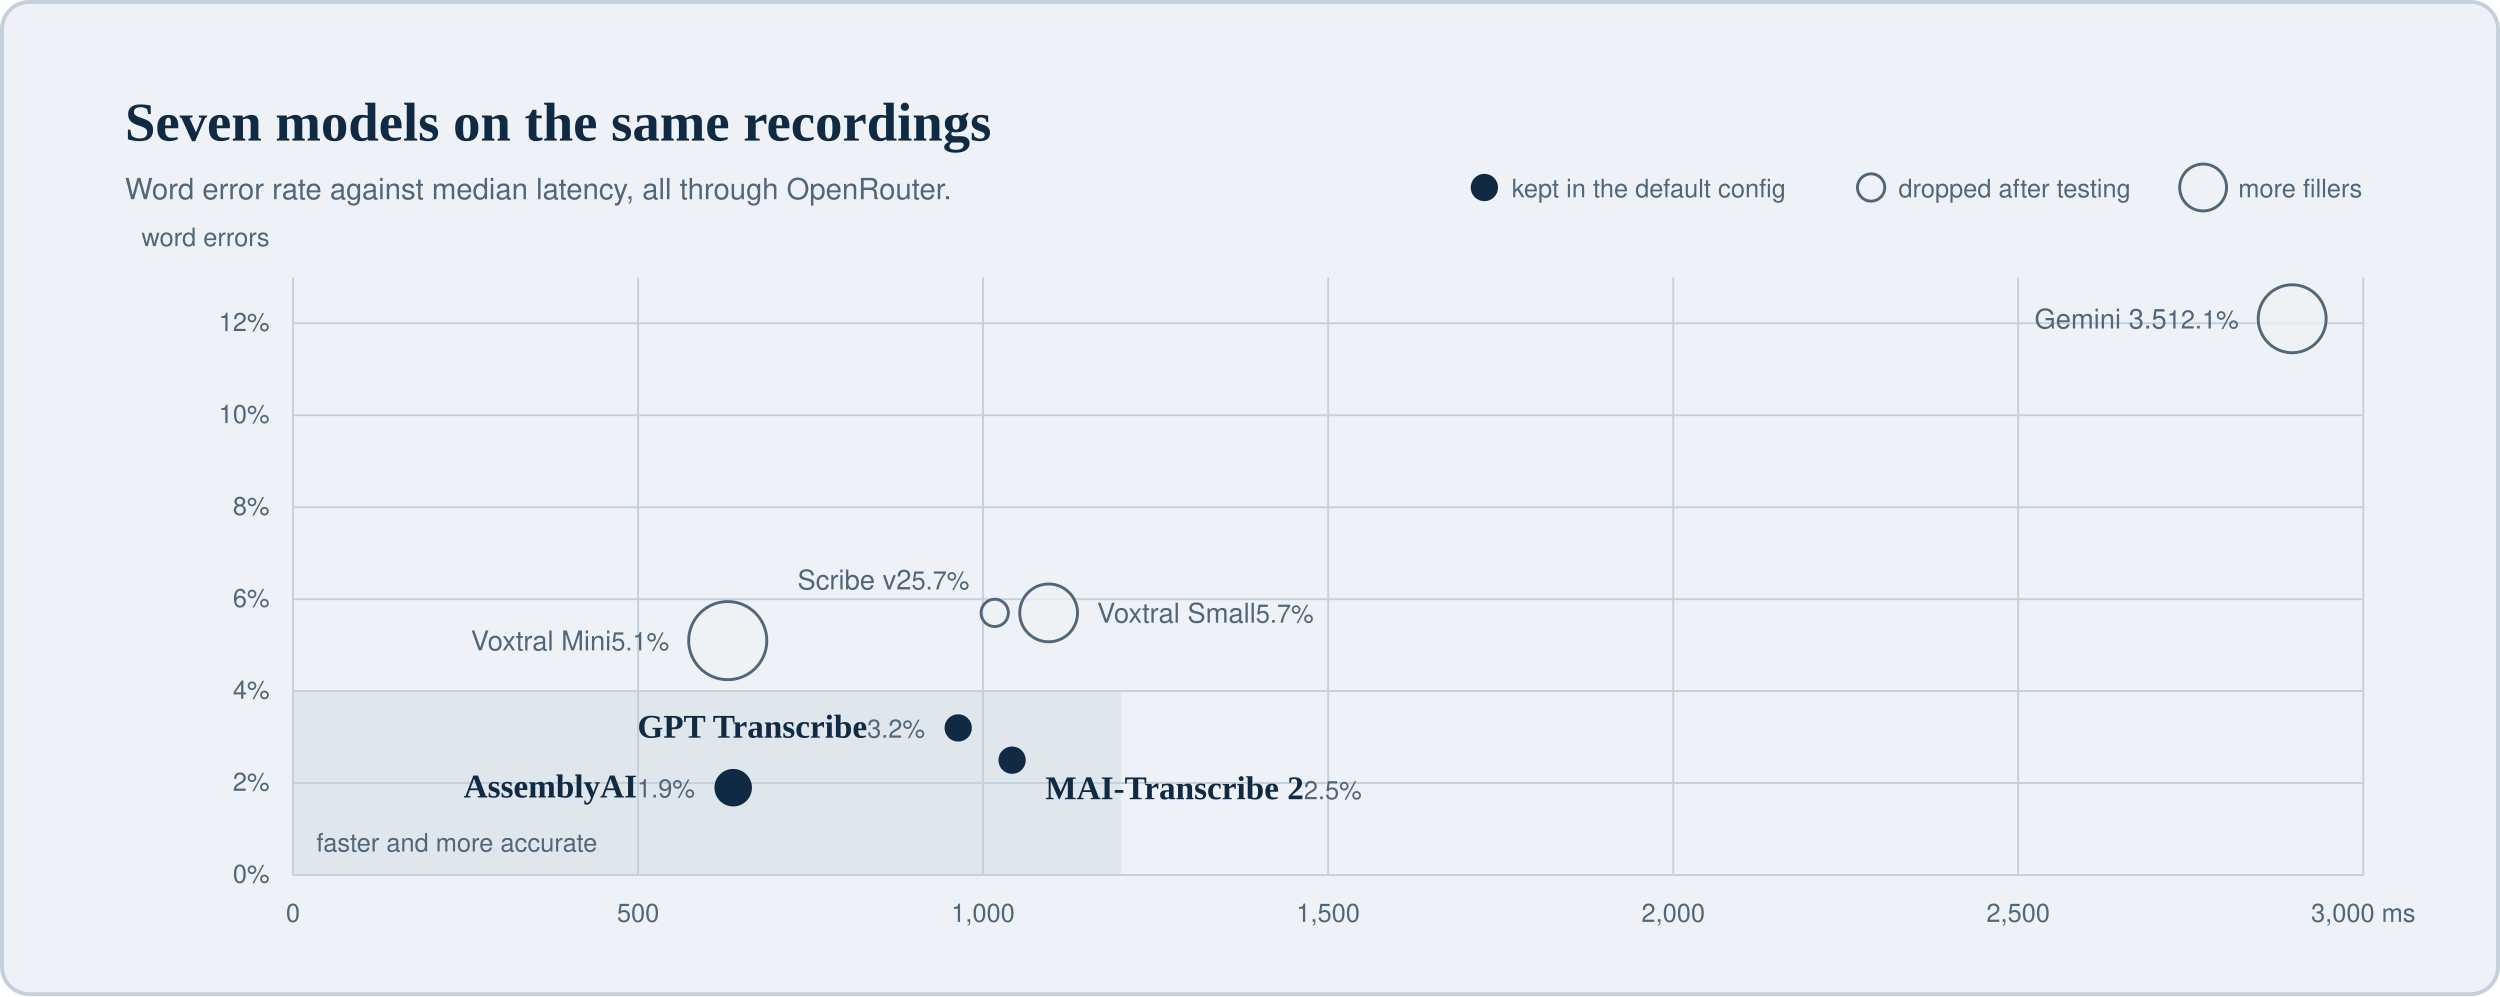
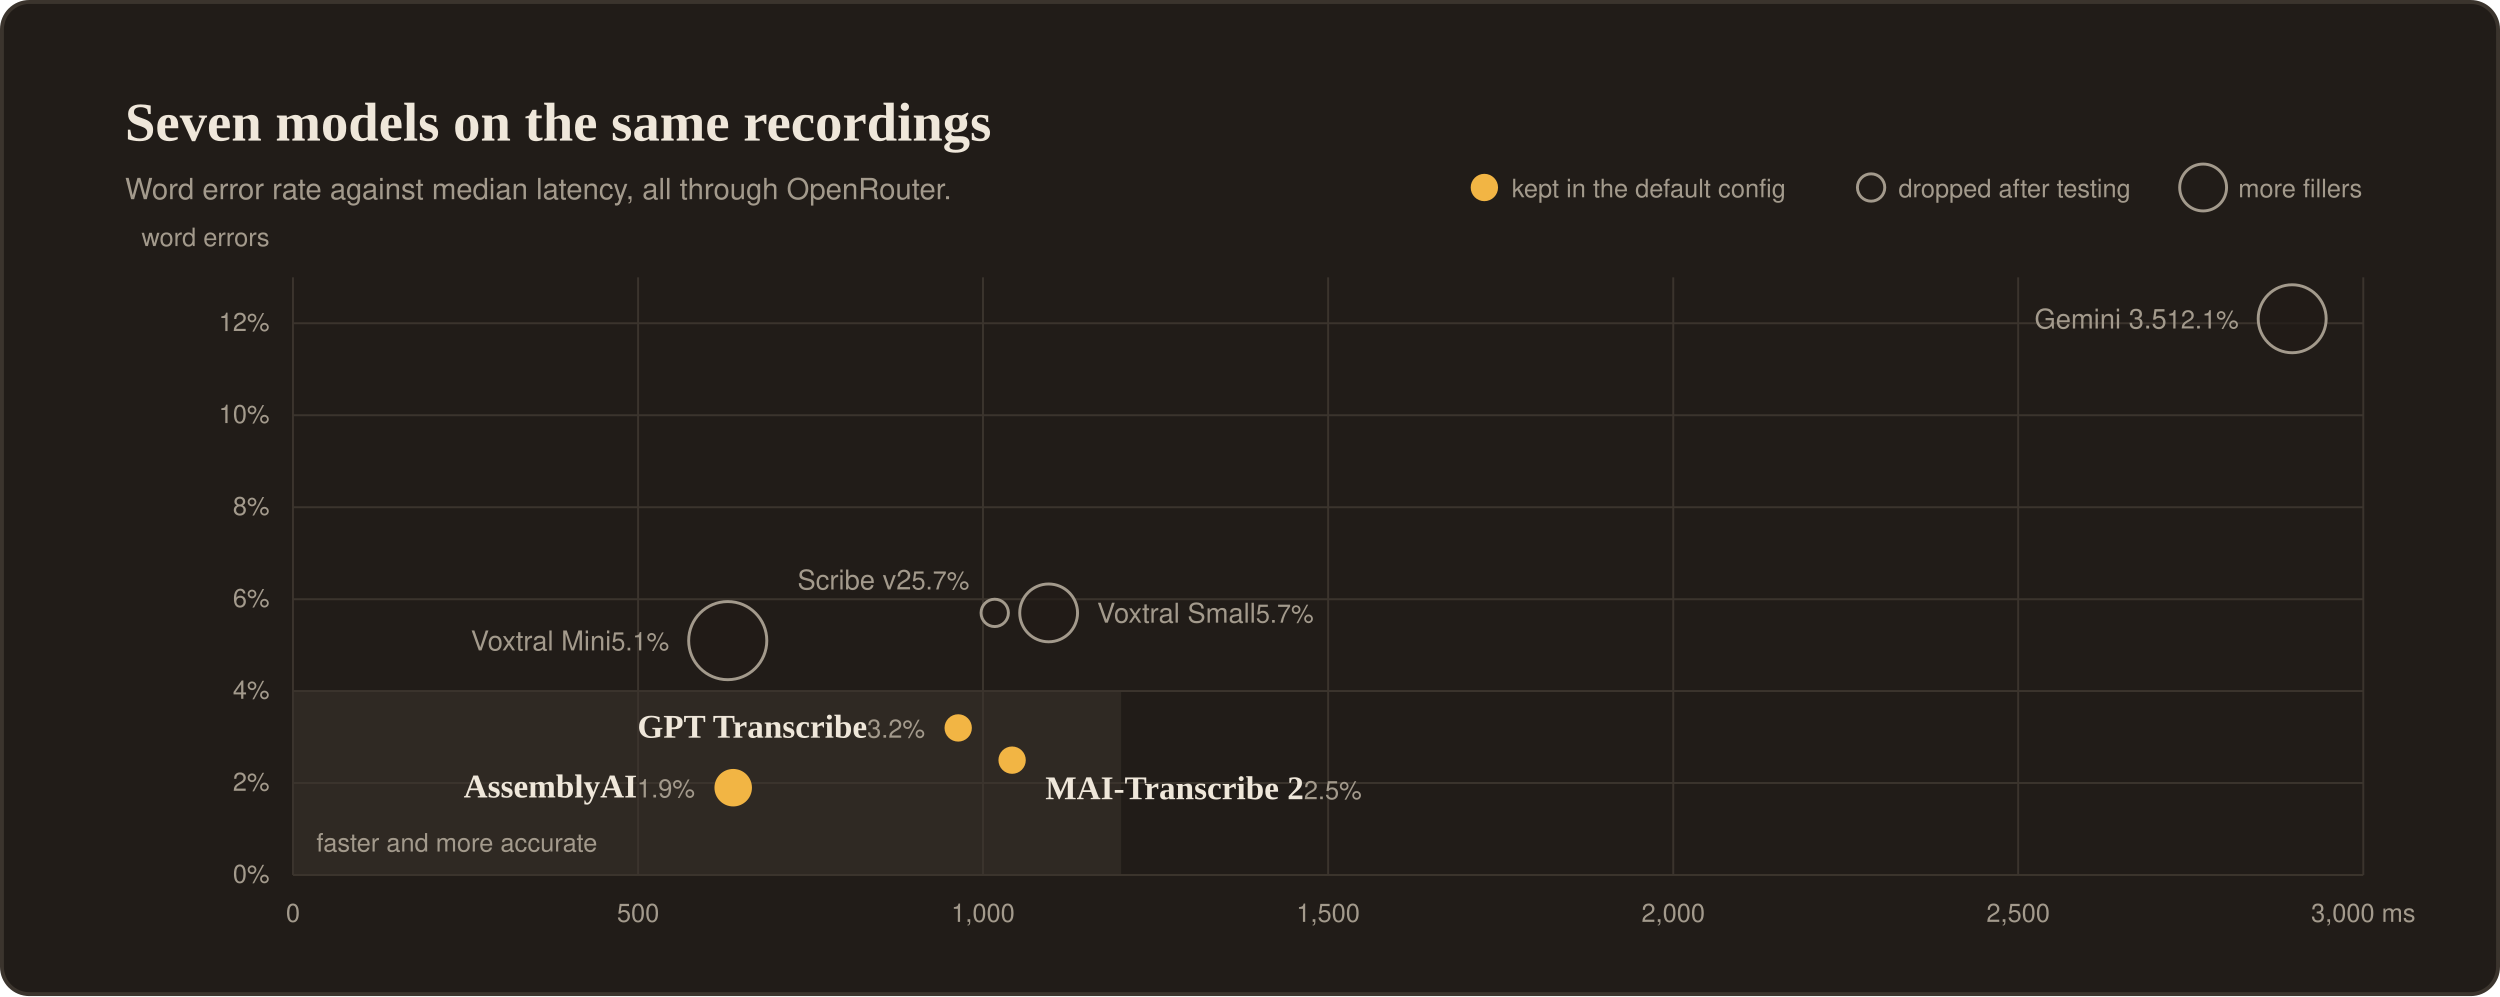
<svg xmlns="http://www.w3.org/2000/svg" width="1280" height="510" viewBox="0 0 1280 510" role="img" aria-labelledby="title desc">
  <defs />
  <style>
-   text { font-family: 'Segoe UI', 'Helvetica Neue', Helvetica, Arial, sans-serif; fill: #102A43; font-variant-numeric: tabular-nums; }
+   text { font-family: 'Segoe UI', 'Helvetica Neue', Helvetica, Arial, sans-serif; fill: #EFE7DA; font-variant-numeric: tabular-nums; }
  .serif { font-family: Georgia, 'Times New Roman', Times, serif; }
  .mono { font-family: Consolas, 'SFMono-Regular', Menlo, monospace; }
-   .muted { fill: #52667A; }
+   .muted { fill: #A39A8C; }
  
</style>
-   <rect x="1" y="1" width="1278" height="508" rx="14" fill="#EEF2F6" stroke="#C5D0DB" stroke-width="2" />
+   <rect x="1" y="1" width="1278" height="508" rx="14" fill="#211C18" stroke="#3B342D" stroke-width="2" />
  <text class="serif" x="64" y="72" font-size="28" font-weight="700">Seven models on the same recordings</text>
  <text class="muted" x="64" y="102" font-size="15">Word error rate against median latency, all through OpenRouter.</text>
-   <circle cx="760" cy="96" r="7" fill="#102A43" />
+   <circle cx="760" cy="96" r="7" fill="#F2B544" />
  <text class="muted" x="774" y="101" font-size="13">kept in the default config</text>
-   <circle cx="958" cy="96" r="7" fill="#EEF2F6" stroke="#52667A" stroke-width="1.5" />
+   <circle cx="958" cy="96" r="7" fill="#211C18" stroke="#A39A8C" stroke-width="1.5" />
  <text class="muted" x="972" y="101" font-size="13">dropped after testing</text>
-   <circle cx="1128" cy="96" r="12" fill="none" stroke="#52667A" stroke-width="1.5" />
+   <circle cx="1128" cy="96" r="12" fill="none" stroke="#A39A8C" stroke-width="1.5" />
  <text class="muted" x="1146" y="101" font-size="13">more fillers</text>
-   <rect x="150" y="354" width="424" height="94" fill="#C5D0DB" fill-opacity="0.35" />
+   <rect x="150" y="354" width="424" height="94" fill="#3B342D" fill-opacity="0.55" />
  <text class="muted" x="162" y="436" font-size="13">faster and more accurate</text>
-   <line x1="150.0" x2="150.0" y1="142" y2="448" stroke="#C5D0DB" />
+   <line x1="150.0" x2="150.0" y1="142" y2="448" stroke="#3B342D" />
  <text class="muted" x="150.0" y="472" text-anchor="middle" font-size="13">0</text>
-   <line x1="326.7" x2="326.7" y1="142" y2="448" stroke="#C5D0DB" />
+   <line x1="326.7" x2="326.7" y1="142" y2="448" stroke="#3B342D" />
  <text class="muted" x="326.7" y="472" text-anchor="middle" font-size="13">500</text>
-   <line x1="503.3" x2="503.3" y1="142" y2="448" stroke="#C5D0DB" />
+   <line x1="503.3" x2="503.3" y1="142" y2="448" stroke="#3B342D" />
  <text class="muted" x="503.3" y="472" text-anchor="middle" font-size="13">1,000</text>
-   <line x1="680.0" x2="680.0" y1="142" y2="448" stroke="#C5D0DB" />
+   <line x1="680.0" x2="680.0" y1="142" y2="448" stroke="#3B342D" />
  <text class="muted" x="680.0" y="472" text-anchor="middle" font-size="13">1,500</text>
-   <line x1="856.7" x2="856.7" y1="142" y2="448" stroke="#C5D0DB" />
+   <line x1="856.7" x2="856.7" y1="142" y2="448" stroke="#3B342D" />
  <text class="muted" x="856.7" y="472" text-anchor="middle" font-size="13">2,000</text>
-   <line x1="1033.3" x2="1033.3" y1="142" y2="448" stroke="#C5D0DB" />
+   <line x1="1033.3" x2="1033.3" y1="142" y2="448" stroke="#3B342D" />
  <text class="muted" x="1033.3" y="472" text-anchor="middle" font-size="13">2,500</text>
-   <line x1="1210.0" x2="1210.0" y1="142" y2="448" stroke="#C5D0DB" />
+   <line x1="1210.0" x2="1210.0" y1="142" y2="448" stroke="#3B342D" />
  <text class="muted" x="1210.0" y="472" text-anchor="middle" font-size="13">3,000 ms</text>
-   <line x1="150" x2="1210" y1="448.0" y2="448.0" stroke="#C5D0DB" />
+   <line x1="150" x2="1210" y1="448.0" y2="448.0" stroke="#3B342D" />
  <text class="muted" x="138" y="452.0" text-anchor="end" font-size="13">0%</text>
-   <line x1="150" x2="1210" y1="400.9" y2="400.9" stroke="#C5D0DB" />
+   <line x1="150" x2="1210" y1="400.9" y2="400.9" stroke="#3B342D" />
  <text class="muted" x="138" y="404.9" text-anchor="end" font-size="13">2%</text>
-   <line x1="150" x2="1210" y1="353.8" y2="353.8" stroke="#C5D0DB" />
+   <line x1="150" x2="1210" y1="353.8" y2="353.8" stroke="#3B342D" />
  <text class="muted" x="138" y="357.8" text-anchor="end" font-size="13">4%</text>
-   <line x1="150" x2="1210" y1="306.8" y2="306.8" stroke="#C5D0DB" />
+   <line x1="150" x2="1210" y1="306.8" y2="306.8" stroke="#3B342D" />
  <text class="muted" x="138" y="310.8" text-anchor="end" font-size="13">6%</text>
-   <line x1="150" x2="1210" y1="259.7" y2="259.7" stroke="#C5D0DB" />
+   <line x1="150" x2="1210" y1="259.7" y2="259.7" stroke="#3B342D" />
  <text class="muted" x="138" y="263.7" text-anchor="end" font-size="13">8%</text>
-   <line x1="150" x2="1210" y1="212.6" y2="212.6" stroke="#C5D0DB" />
+   <line x1="150" x2="1210" y1="212.6" y2="212.6" stroke="#3B342D" />
  <text class="muted" x="138" y="216.6" text-anchor="end" font-size="13">10%</text>
-   <line x1="150" x2="1210" y1="165.5" y2="165.5" stroke="#C5D0DB" />
+   <line x1="150" x2="1210" y1="165.5" y2="165.5" stroke="#3B342D" />
  <text class="muted" x="138" y="169.5" text-anchor="end" font-size="13">12%</text>
  <text class="muted" x="138" y="126" text-anchor="end" font-size="13">word errors</text>
-   <circle cx="375.4" cy="403.3" r="9.6" fill="#102A43" />
+   <circle cx="375.4" cy="403.3" r="9.6" fill="#F2B544" />
  <text class="serif" font-size="17" font-weight="700" x="355.8" y="408.3" text-anchor="end">AssemblyAI<tspan class="muted" font-family="'Segoe UI', 'Helvetica Neue', Helvetica, Arial, sans-serif" font-size="13" font-weight="400"> 1.9%</tspan>
  </text>
-   <circle cx="518.2" cy="389.2" r="7.0" fill="#102A43" />
+   <circle cx="518.2" cy="389.2" r="7.0" fill="#F2B544" />
  <text class="serif" font-size="17" font-weight="700" x="535.2" y="409.2" text-anchor="start">MAI-Transcribe 2<tspan class="muted" font-family="'Segoe UI', 'Helvetica Neue', Helvetica, Arial, sans-serif" font-size="13" font-weight="400"> 2.5%</tspan>
  </text>
-   <circle cx="490.6" cy="372.7" r="7.0" fill="#102A43" />
+   <circle cx="490.6" cy="372.7" r="7.0" fill="#F2B544" />
  <text class="serif" font-size="17" font-weight="700" x="473.6" y="377.7" text-anchor="end">GPT Transcribe<tspan class="muted" font-family="'Segoe UI', 'Helvetica Neue', Helvetica, Arial, sans-serif" font-size="13" font-weight="400"> 3.2%</tspan>
  </text>
-   <circle cx="372.6" cy="328.0" r="20.0" fill="#EEF2F6" fill-opacity="0.7" stroke="#52667A" stroke-width="1.5" />
+   <circle cx="372.6" cy="328.0" r="20.0" fill="#211C18" fill-opacity="0.7" stroke="#A39A8C" stroke-width="1.5" />
  <text class="muted" font-size="14" x="342.6" y="333.0" text-anchor="end">Voxtral Mini<tspan class="muted" font-family="'Segoe UI', 'Helvetica Neue', Helvetica, Arial, sans-serif" font-size="13" font-weight="400"> 5.1%</tspan>
  </text>
-   <circle cx="536.9" cy="313.8" r="14.8" fill="#EEF2F6" fill-opacity="0.7" stroke="#52667A" stroke-width="1.5" />
+   <circle cx="536.9" cy="313.8" r="14.8" fill="#211C18" fill-opacity="0.7" stroke="#A39A8C" stroke-width="1.5" />
  <text class="muted" font-size="14" x="561.7" y="318.8" text-anchor="start">Voxtral Small<tspan class="muted" font-family="'Segoe UI', 'Helvetica Neue', Helvetica, Arial, sans-serif" font-size="13" font-weight="400"> 5.7%</tspan>
  </text>
-   <circle cx="509.3" cy="313.8" r="7.0" fill="#EEF2F6" fill-opacity="0.7" stroke="#52667A" stroke-width="1.5" />
+   <circle cx="509.3" cy="313.8" r="7.0" fill="#211C18" fill-opacity="0.7" stroke="#A39A8C" stroke-width="1.5" />
  <text class="muted" font-size="14" x="496.3" y="301.8" text-anchor="end">Scribe v2<tspan class="muted" font-family="'Segoe UI', 'Helvetica Neue', Helvetica, Arial, sans-serif" font-size="13" font-weight="400"> 5.7%</tspan>
  </text>
-   <circle cx="1173.6" cy="163.2" r="17.4" fill="#EEF2F6" fill-opacity="0.7" stroke="#52667A" stroke-width="1.5" />
+   <circle cx="1173.6" cy="163.2" r="17.4" fill="#211C18" fill-opacity="0.7" stroke="#A39A8C" stroke-width="1.5" />
  <text class="muted" font-size="14" x="1146.2" y="168.2" text-anchor="end">Gemini 3.5<tspan class="muted" font-family="'Segoe UI', 'Helvetica Neue', Helvetica, Arial, sans-serif" font-size="13" font-weight="400"> 12.1%</tspan>
  </text>
</svg>
